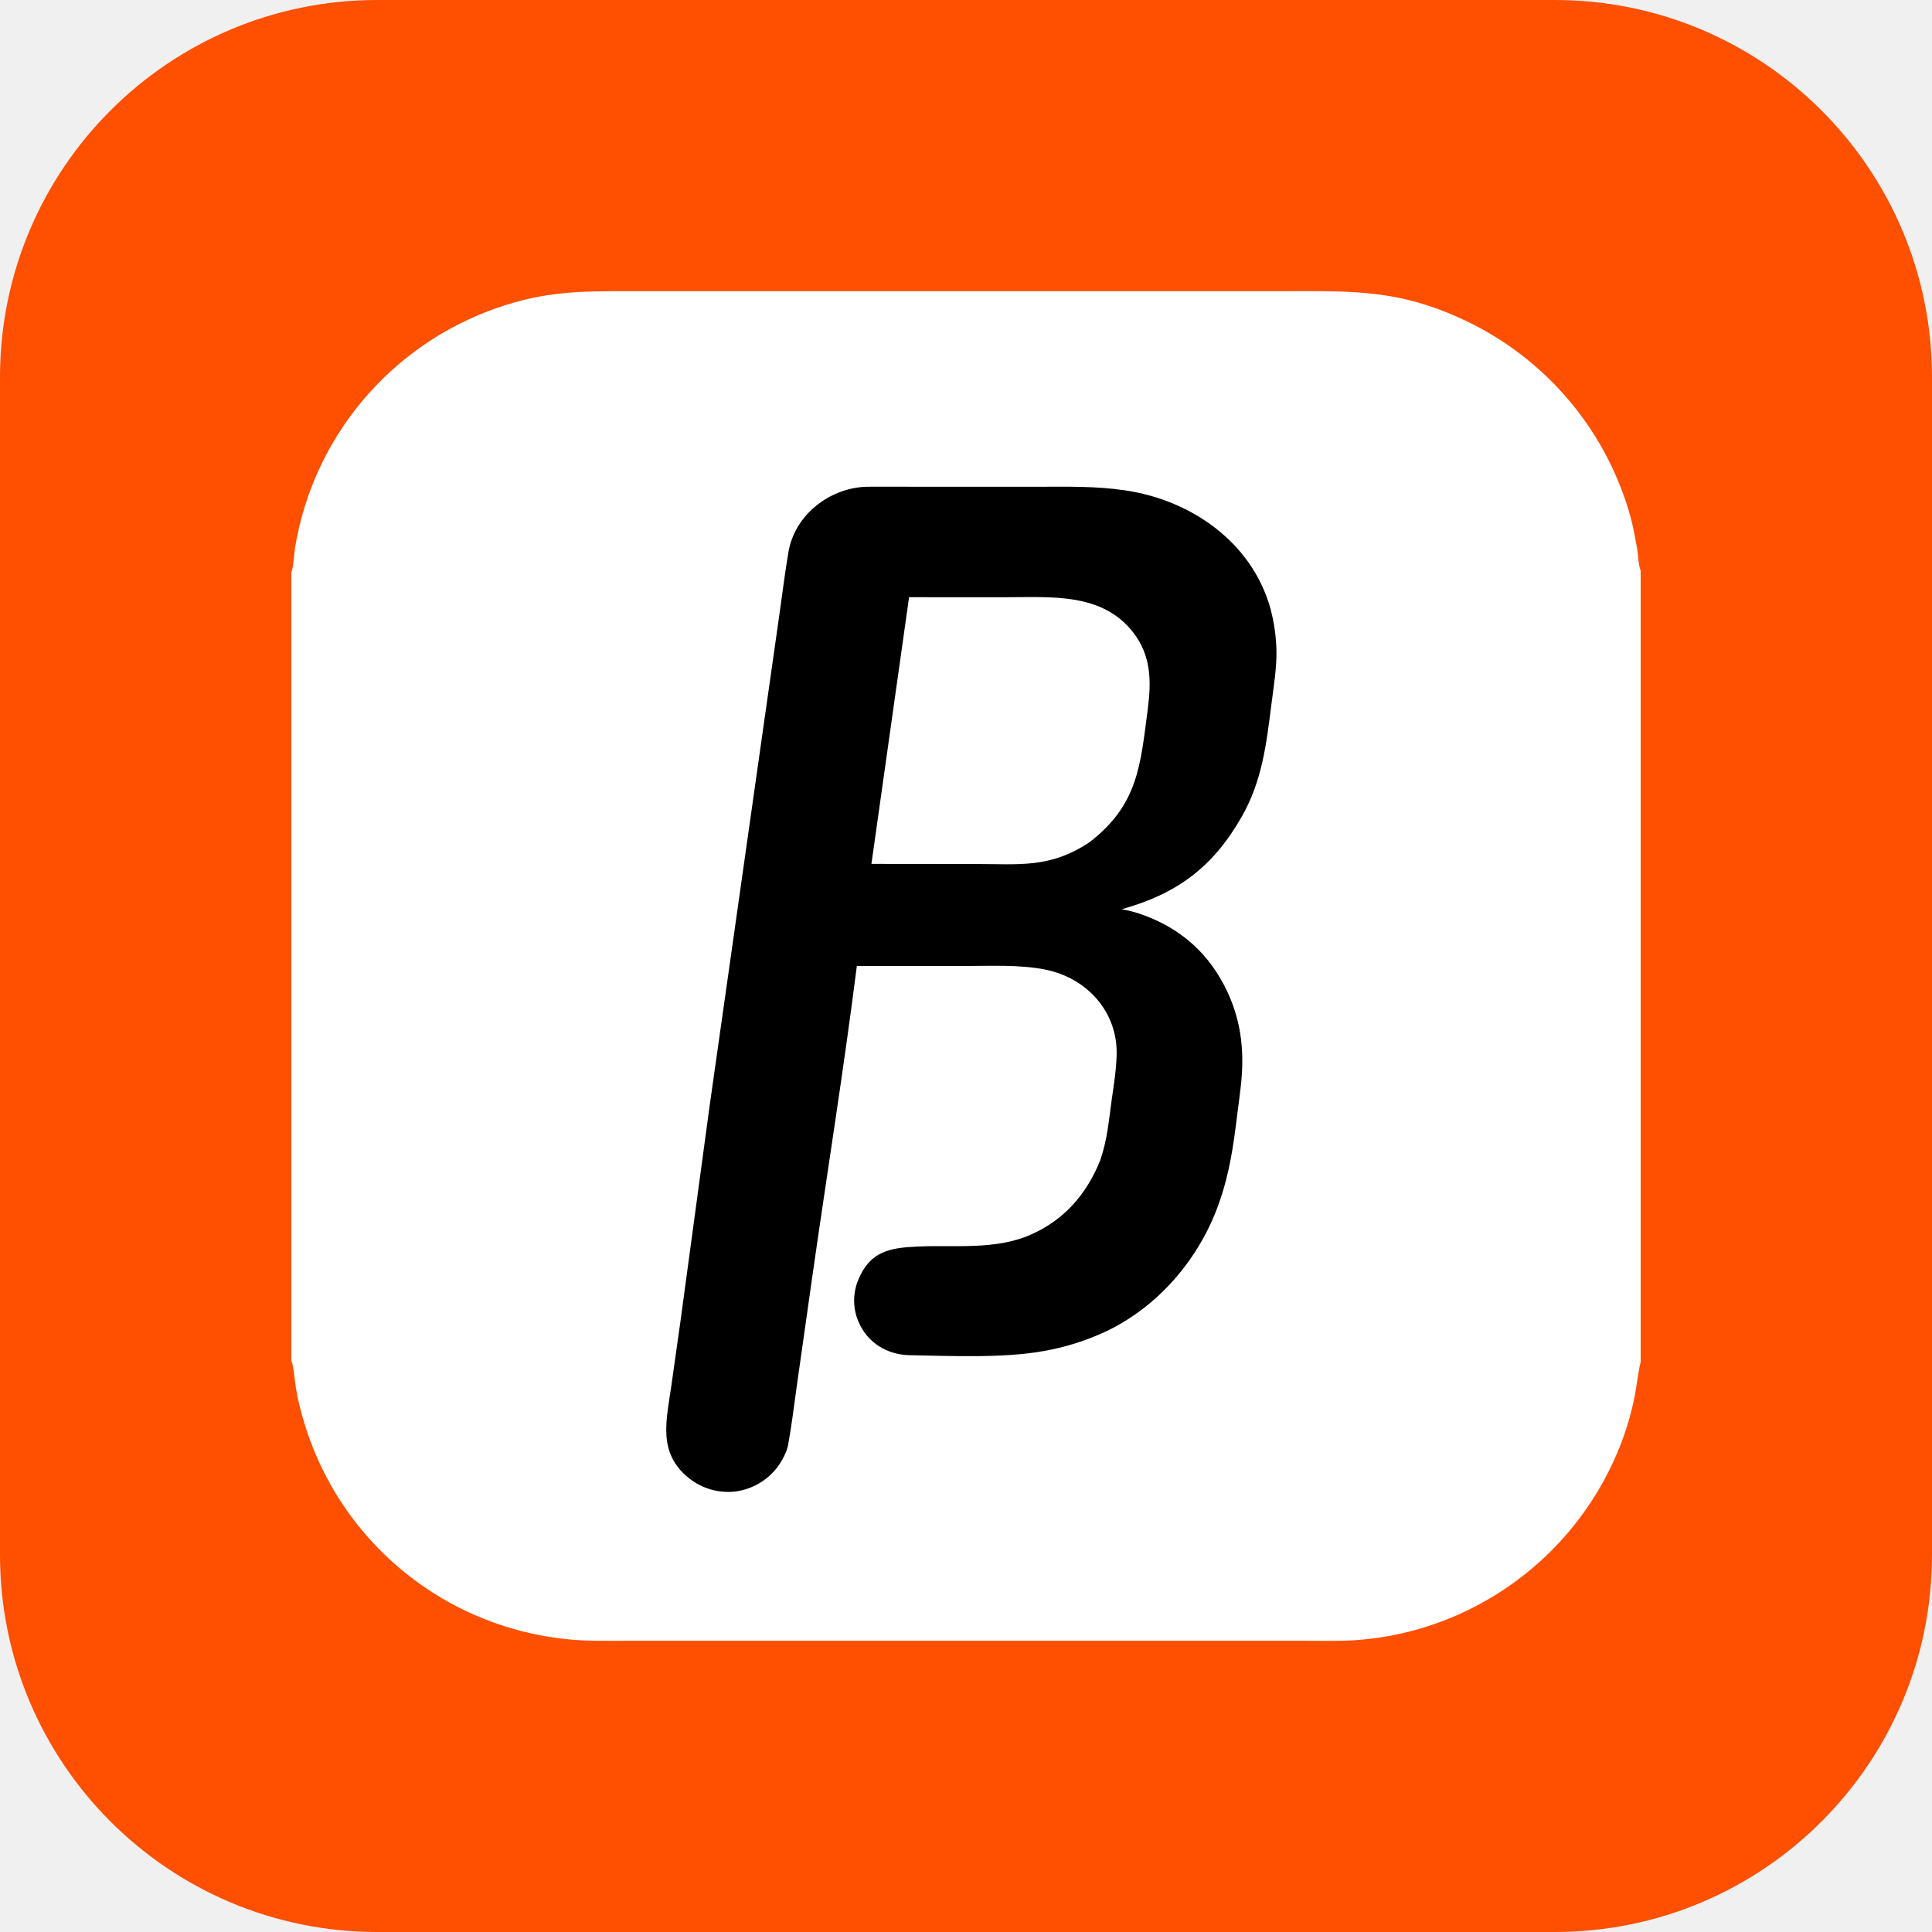
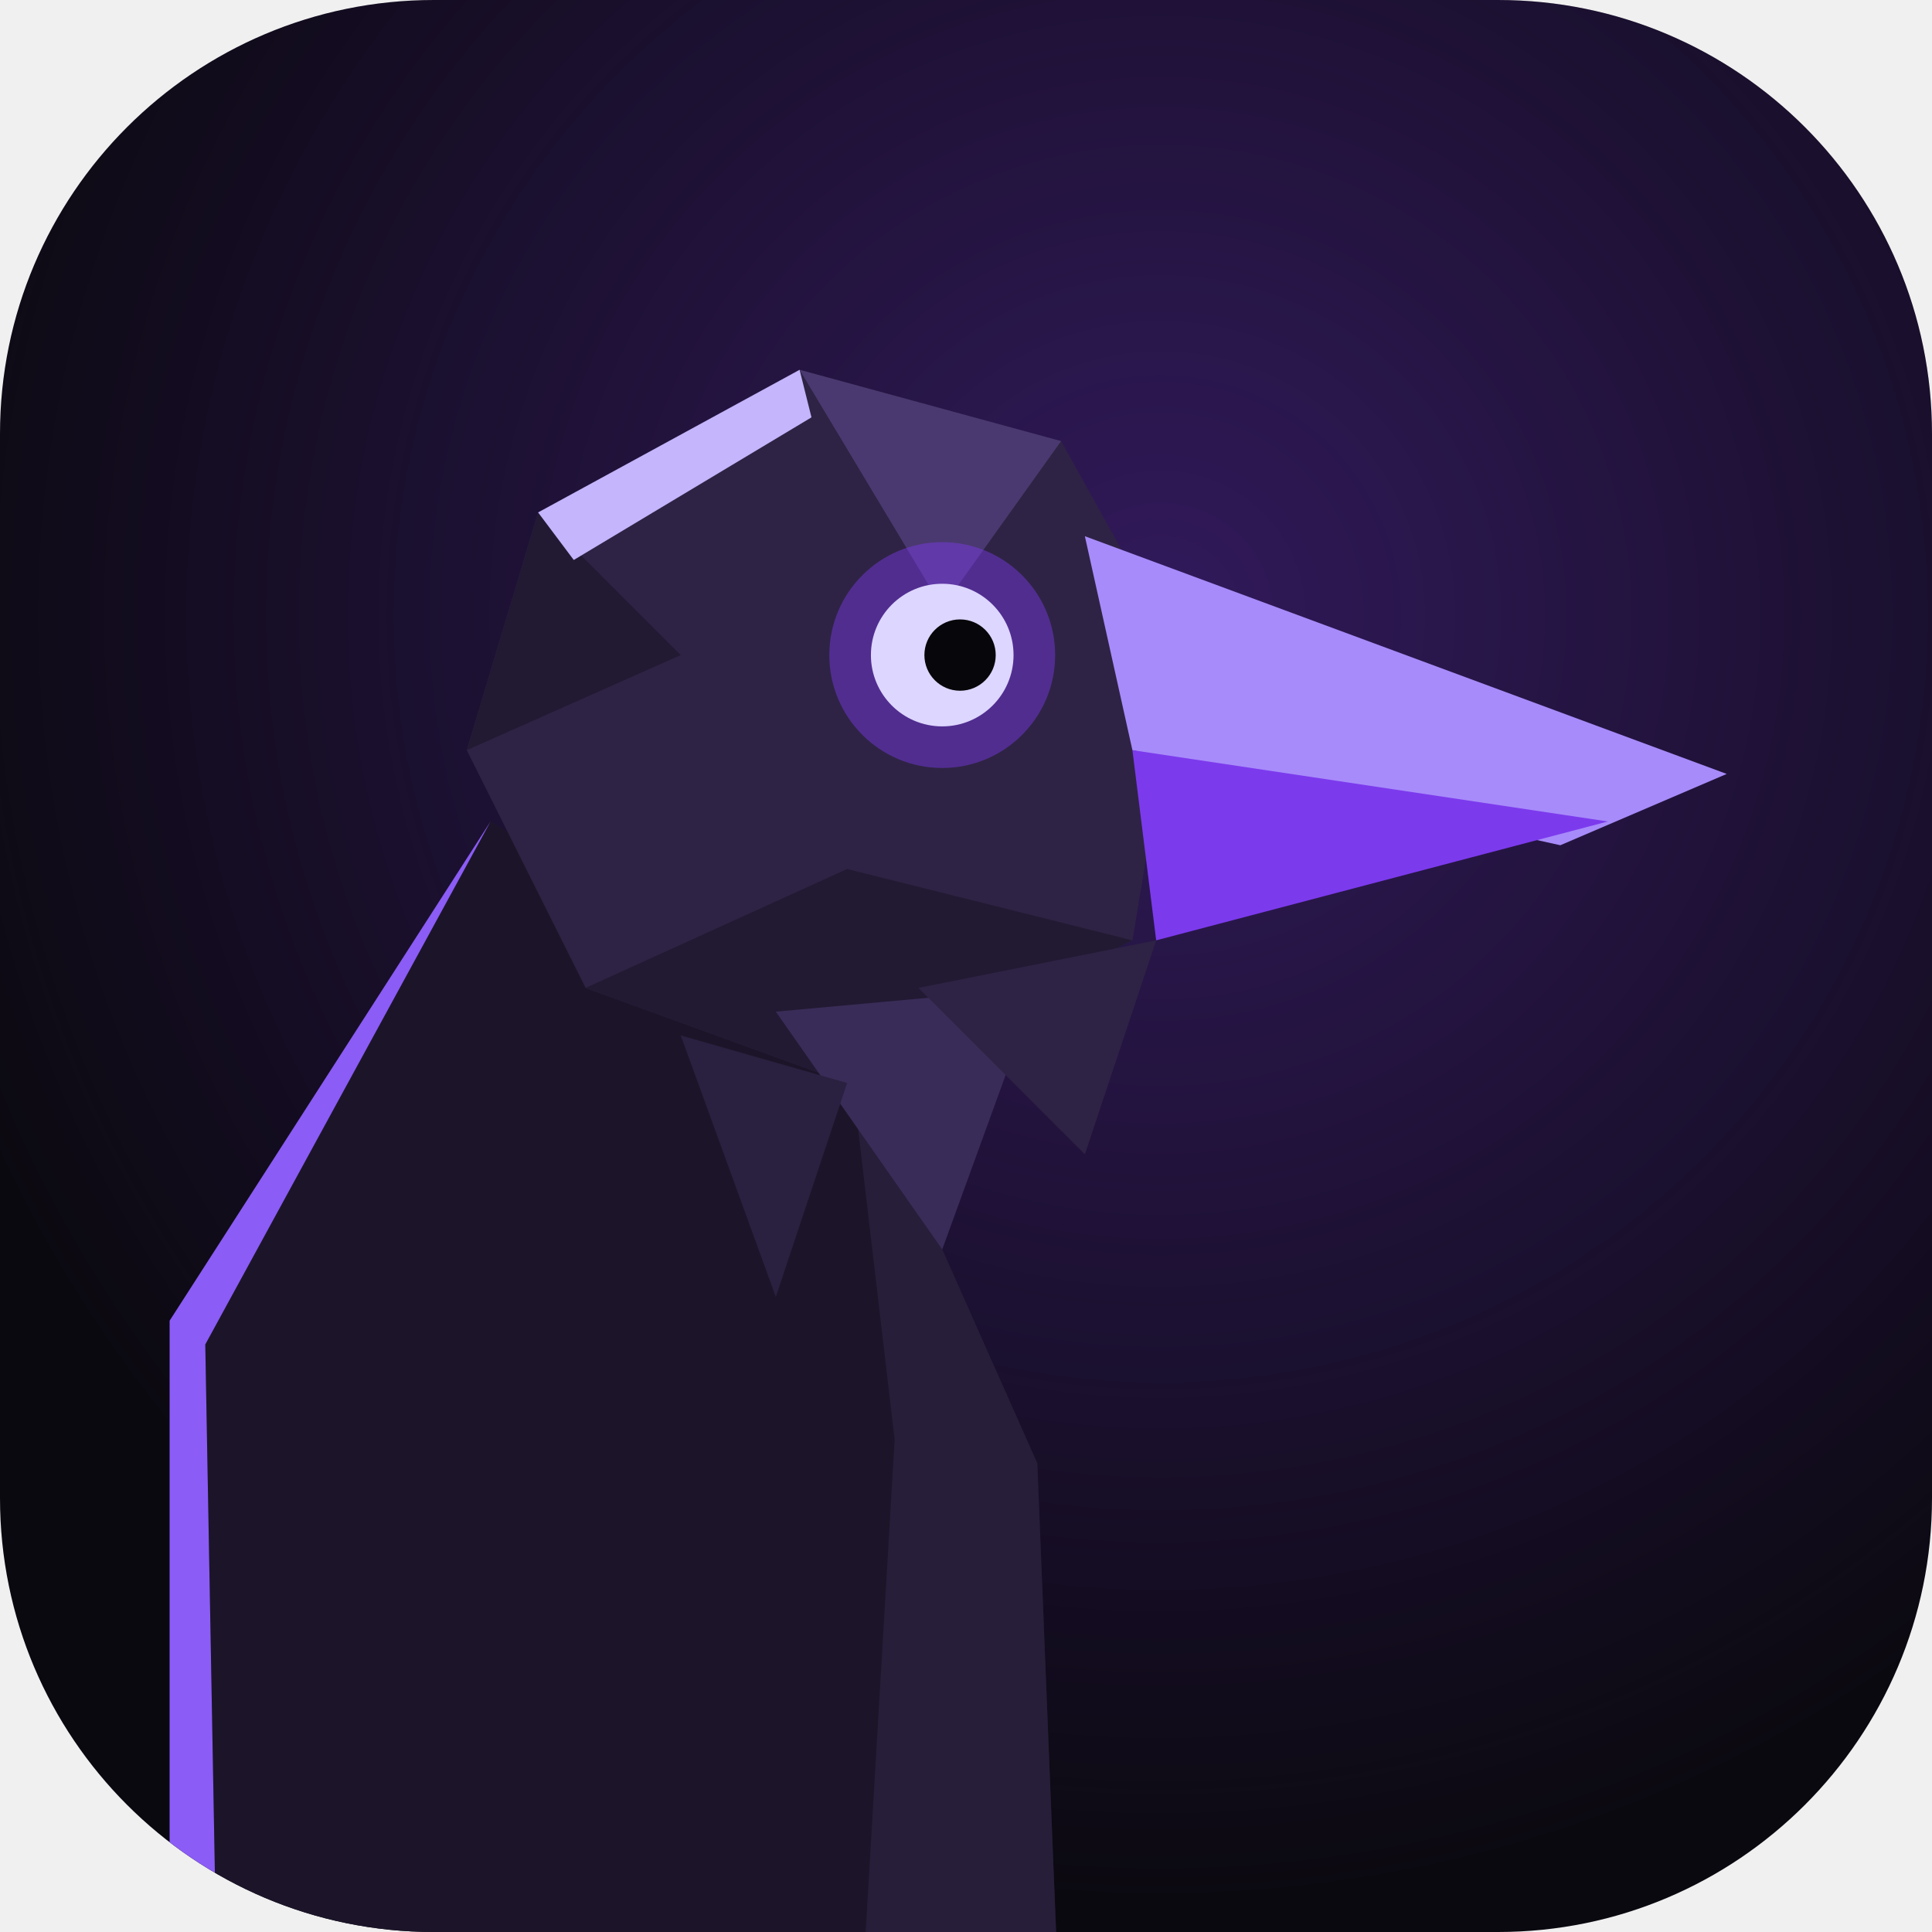
- <svg xmlns="http://www.w3.org/2000/svg" viewBox="0 0 630 630" width="512" height="512">
-   <rect width="630" height="630" rx="123" ry="123" fill="#FF4F00" />
-   <g transform="translate(95, 60)">
-     <path fill="#FFFFFF" d="M0 126.572C0.737 124.993 0.893 120.53 1.223 118.525C7.182 82.328 32.537 52.372 67.215 40.355C82.59 35.026 94.035 34.927 110.331 34.932L139.515 34.935L230.974 34.935L308.081 34.929L332.275 34.928C351.912 34.931 365.1 36.085 383.288 44.759C408.687 56.949 427.81 79.232 436.003 106.187C437.321 110.408 438.081 114.548 438.83 118.898C439.181 120.941 439.272 124.3 440 126.128L440 384.171C439.565 385.223 438.48 393.057 438.091 395.064C436.682 402.286 434.426 409.316 431.37 416.01C420.353 440.366 400.096 459.336 375.07 468.733C366.133 472.097 356.755 474.147 347.23 474.819C342.066 475.209 335.361 475.031 330.114 475.03L302.157 475.025L213.498 475.025L133.755 475.025L108.906 475.036C103.007 475.037 96.988 475.187 91.126 474.64C79.791 473.632 68.71 470.705 58.356 465.985C32.514 454.196 12.919 431.954 4.481 404.832C3.162 400.615 2.288 397.15 1.52 392.799C1.109 390.469 0.773 385.46 0 383.66L0 126.572Z" />
-     <path fill="#000000" d="M185.668 98.847C186.923 98.643 192.328 98.713 193.749 98.713L209.933 98.724L243.404 98.727C253.293 98.725 262.204 98.46 272.039 99.922C293.431 103.103 313.268 116.807 319.287 138.493C320.497 143.025 321.152 147.688 321.239 152.378C321.319 157.913 320.305 164.029 319.613 169.5C317.948 182.664 316.59 194.648 309.848 206.432C300.457 222.845 288.709 231.5 270.768 236.493C273.07 236.882 275.333 237.478 277.528 238.274C290.305 242.827 299.567 251.235 305.323 263.6C307.94 269.238 309.503 275.306 309.934 281.506C310.538 289.192 309.436 295.535 308.497 303.083C307.174 313.728 306.015 322.404 302.405 332.581C296.04 350.526 282.579 366.296 265.174 374.376C258.825 377.299 252.123 379.383 245.237 380.576C232.125 382.93 215.044 382.156 201.601 381.908C194.421 381.775 187.997 377.995 185.029 371.198C183.084 366.815 183.021 361.826 184.853 357.394C188.711 347.932 195.276 346.888 204.212 346.483C216.441 345.93 229.482 347.666 240.928 342.688C252.026 337.861 259.315 329.434 263.793 318.31C266.087 311.533 266.538 305.654 267.504 298.658C268.213 293.747 268.988 288.954 269.12 283.99C269.495 269.852 259.328 258.816 245.721 256.142C237.357 254.499 228.049 255.005 219.427 255.002L184.404 254.991C180.196 288.347 174.744 322.232 169.984 355.552L164.843 391.815C163.948 398.208 163.145 404.84 161.991 411.185C161.567 413.512 159.903 416.612 158.455 418.481C155.094 422.853 150.123 425.698 144.65 426.38C139.252 426.957 133.844 425.373 129.61 421.974C119.288 413.693 122.355 403.007 123.941 391.717L126.985 370.154L136.366 300.837L153.689 178.757L159.063 141.004C160.04 134.05 160.924 127.049 162.078 120.125C164.003 108.57 174.268 100.053 185.668 98.847Z" />
-     <path fill="#FFFFFF" d="M201.438 134.736L233.346 134.743C247.972 134.746 264.454 133.245 274.56 146.277C280.374 153.775 280.459 162.168 279.282 171.153C276.876 189.534 276.151 202.503 260.148 214.727C247.294 223.184 237.527 221.741 223.081 221.741L189.162 221.706L201.438 134.736Z" />
+ <svg xmlns="http://www.w3.org/2000/svg" viewBox="0 0 1024 1024" width="1024" height="1024">
+   <defs>
+     <radialGradient id="glow" cx="0.60" cy="0.32" r="0.66">
+       <stop offset="0" stop-color="#7C3AED" stop-opacity="0.34" />
+       <stop offset="1" stop-color="#7C3AED" stop-opacity="0" />
+     </radialGradient>
+     <clipPath id="tile">
+       <rect width="1024" height="1024" rx="230" />
+     </clipPath>
+   </defs>
+   <g clip-path="url(#tile)">
+     <rect width="1024" height="1024" fill="#0B0910" />
+     <rect width="1024" height="1024" fill="url(#glow)" />
+     <g transform="translate(512 196) scale(6.3) translate(-162 -38)">
+       <polygon points="122,76 152,94 168,130 172,230 100,230 98,120" fill="#1C1529" />
+       <polygon points="152,94 168,130 172,230 150,230 156,128" fill="#271E3A" />
+       <polygon points="122,76 98,120 100,230 95,230 95,118" fill="#8B5CF6" />
+       <polygon points="126,50 148,38 170,44 180,62 176,86 152,98 130,90 120,70" fill="#2E2344" />
+       <polygon points="148,38 170,44 160,58" fill="#4A3970" />
+       <polygon points="120,70 126,50 138,62" fill="#221A33" />
+       <polygon points="130,90 152,98 176,86 152,80" fill="#221A33" />
+       <polygon points="146,92 168,90 160,112" fill="#3A2C58" />
+       <polygon points="158,90 178,86 172,104" fill="#2E2344" />
+       <polygon points="138,94 152,98 146,116" fill="#2A2040" />
+       <polygon points="172,52 226,72 212,78 176,70" fill="#A78BFA" />
+       <polygon points="176,70 216,76 178,86" fill="#7C3AED" />
+       <polygon points="126,50 148,38 149,42 129,54" fill="#C4B5FD" />
+       <circle cx="160" cy="62" r="9.5" fill="#7C3AED" opacity="0.45" />
+       <ellipse cx="160" cy="62" rx="6" ry="6" fill="#DDD6FE" />
+       <circle cx="161.5" cy="62" r="3" fill="#07060A" />
+     </g>
  </g>
</svg>
